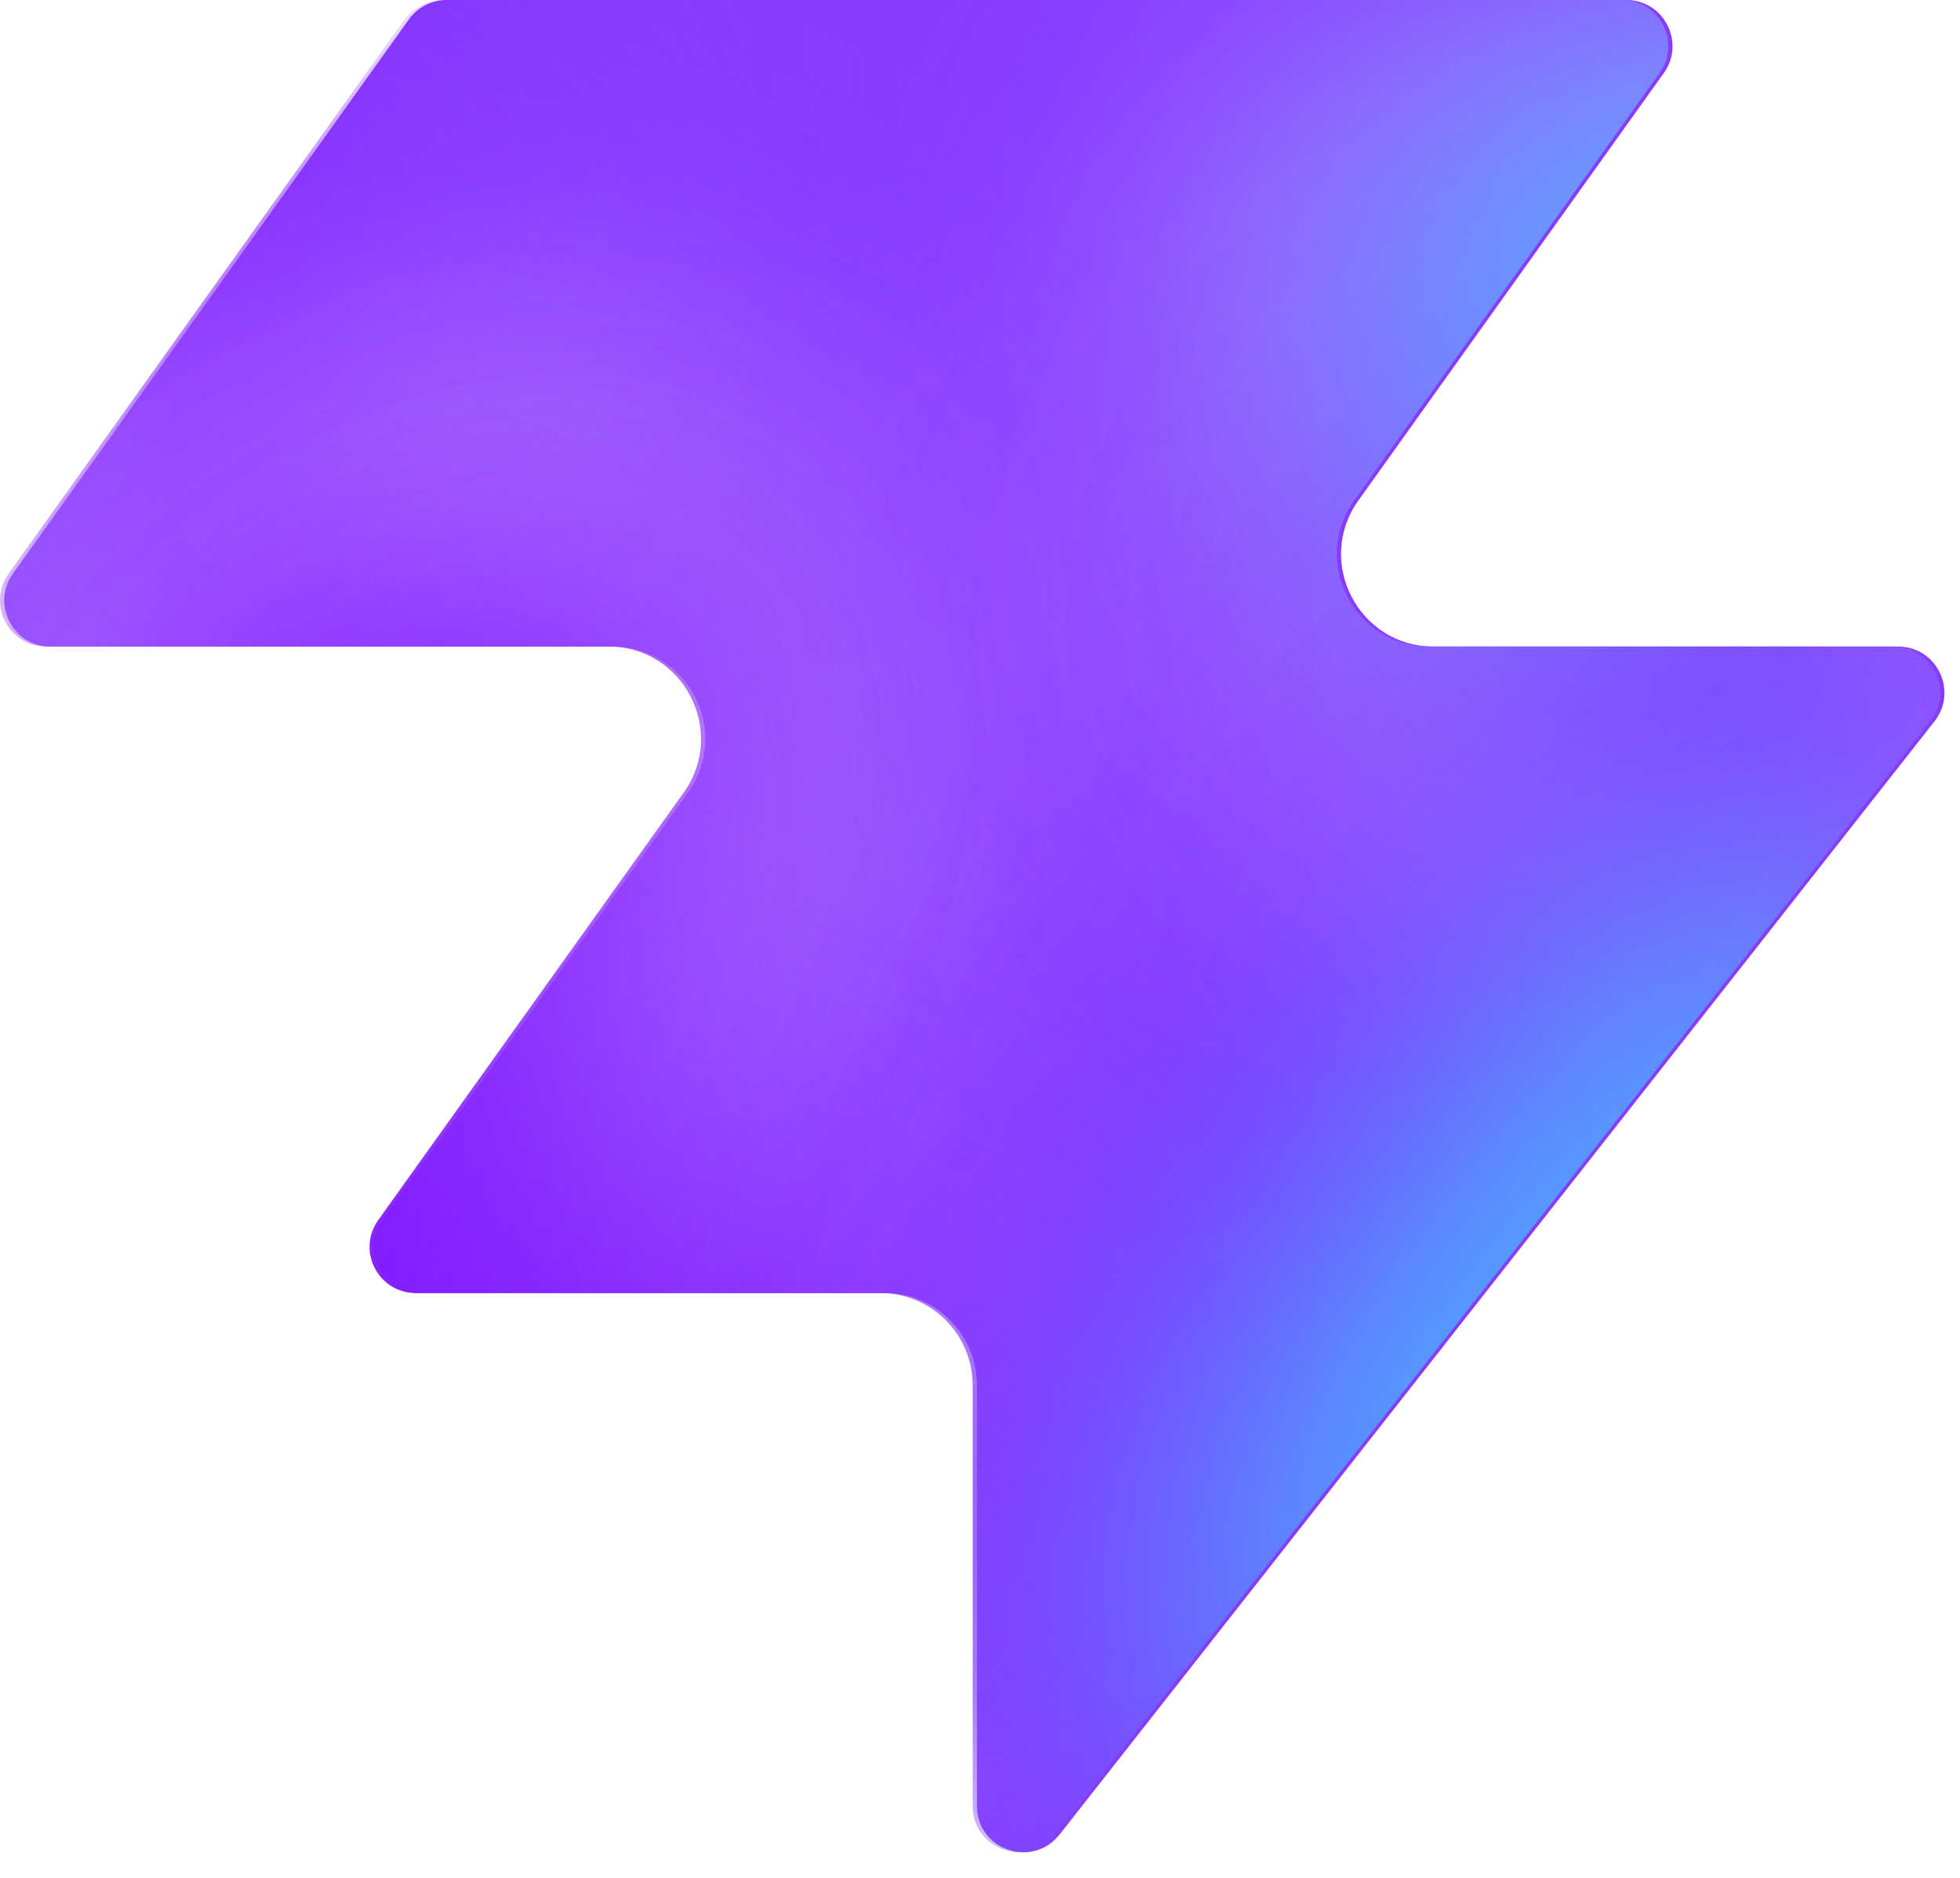
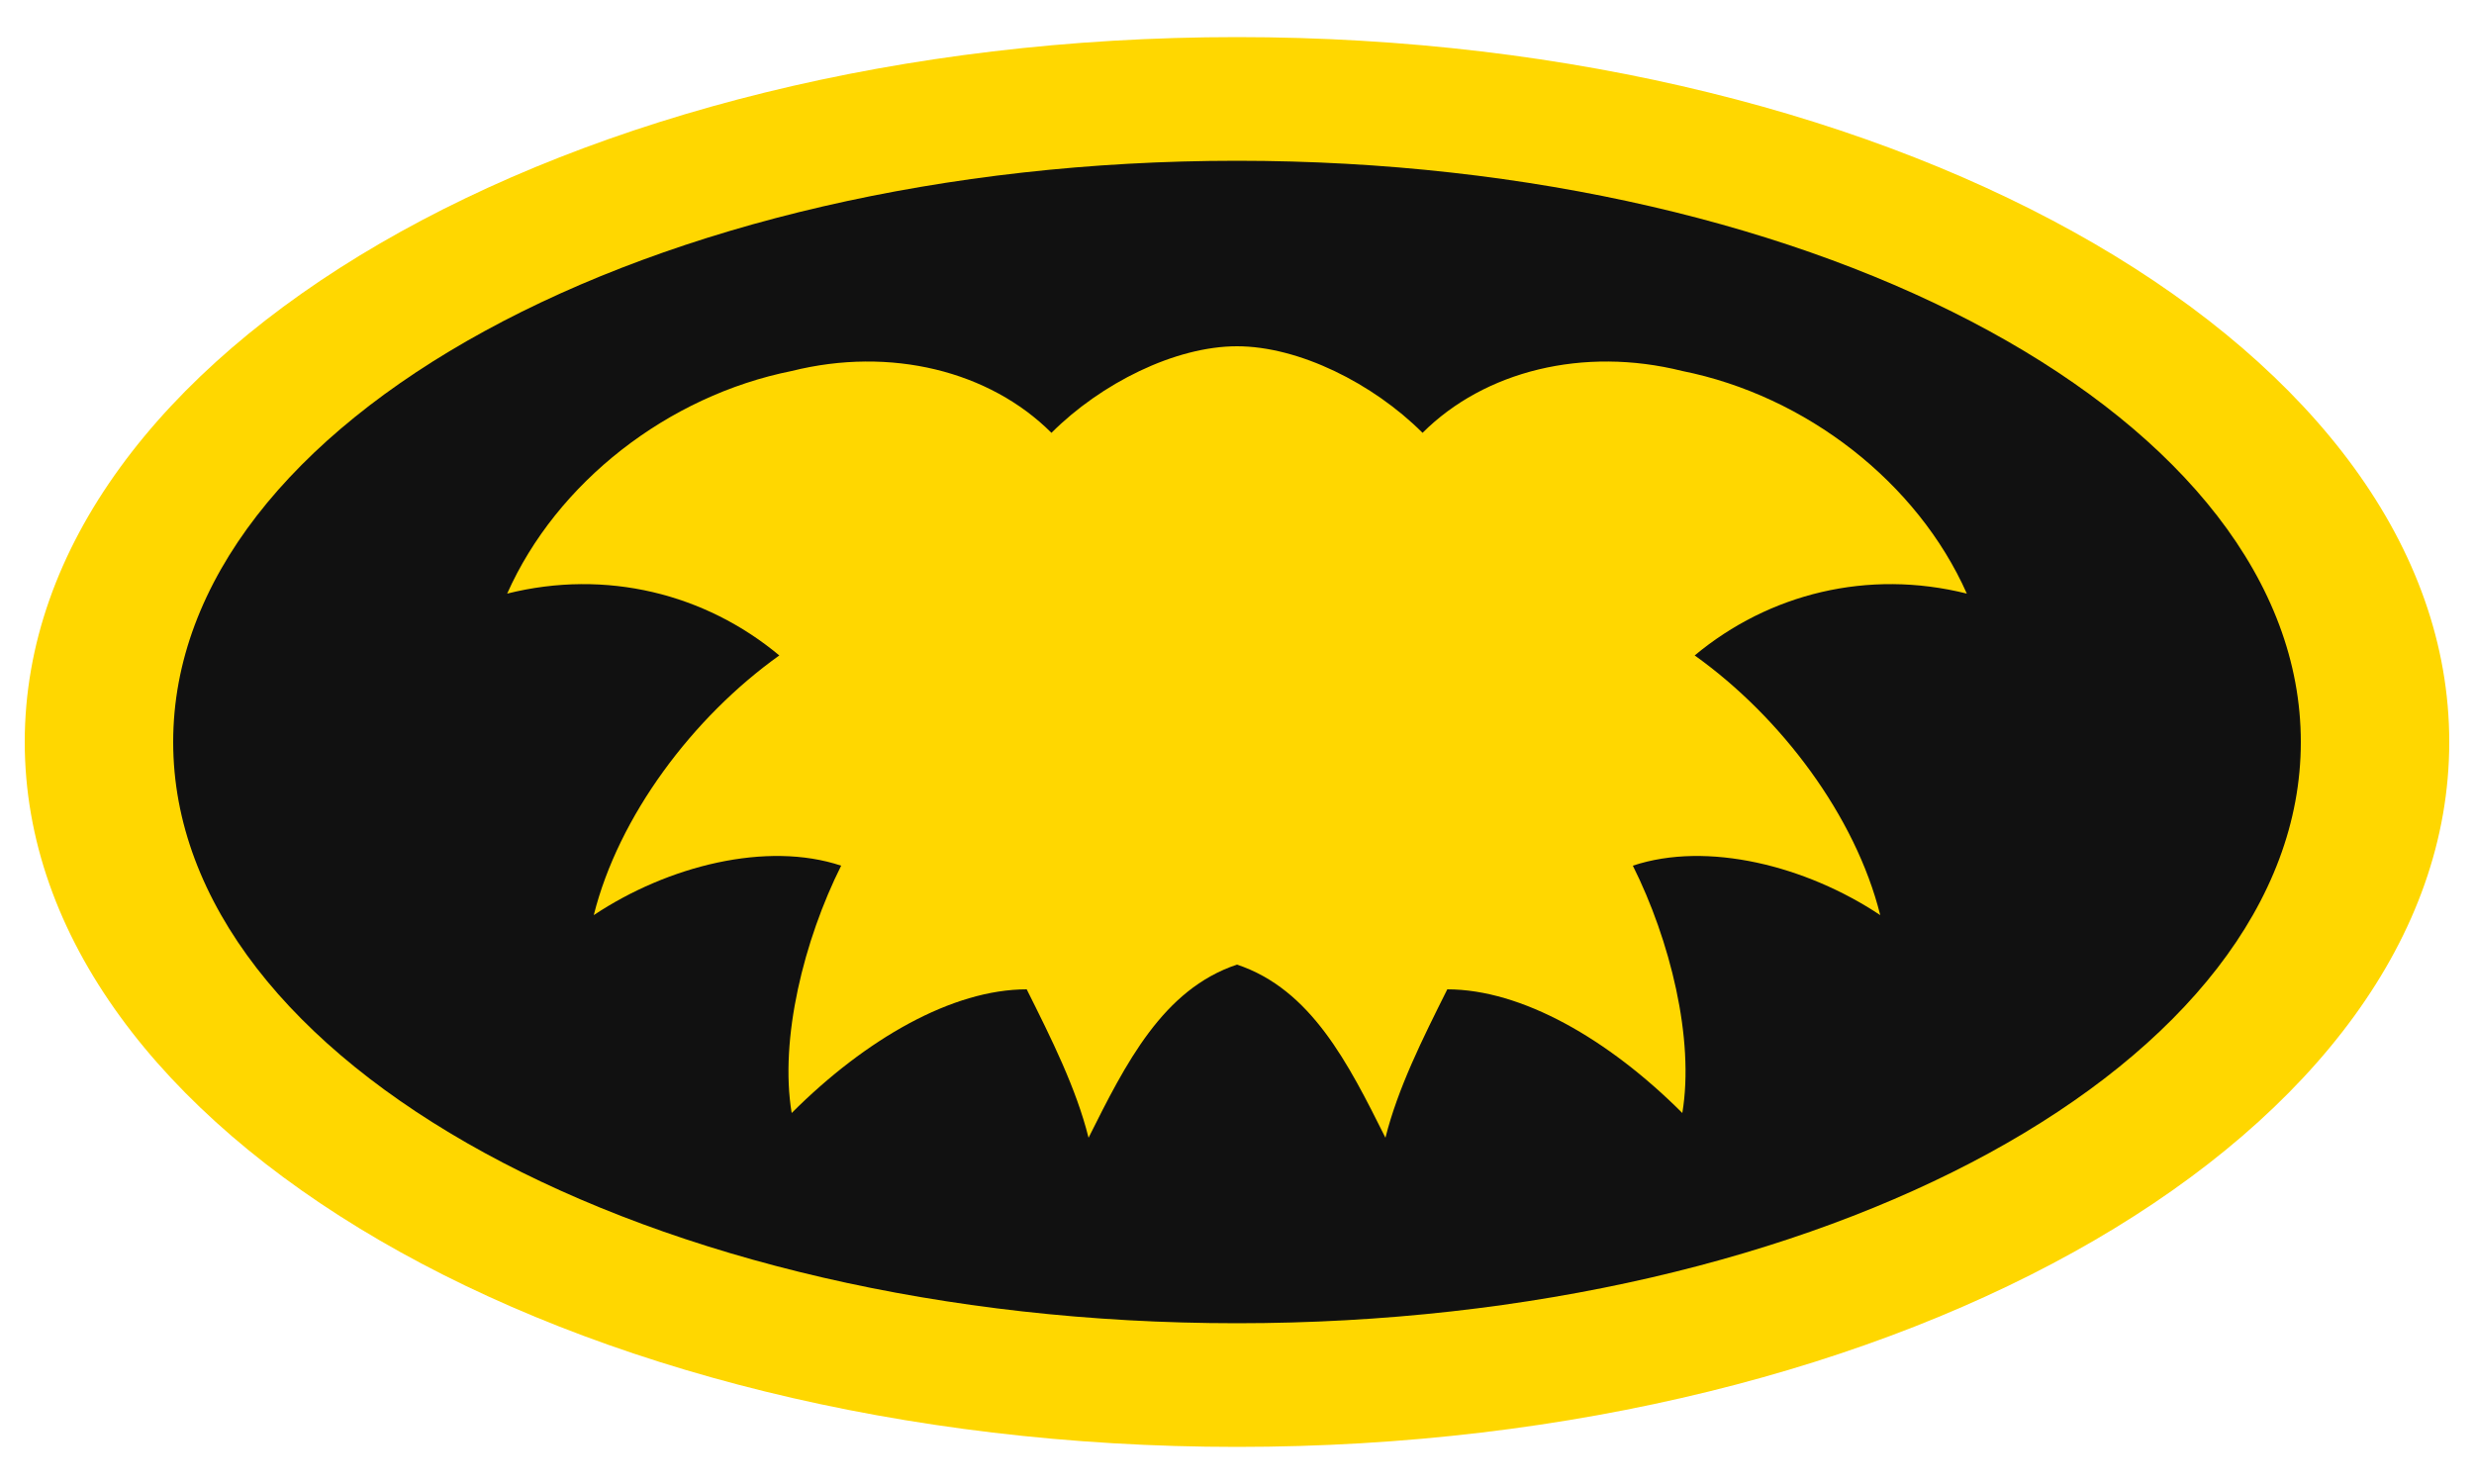
- <svg xmlns="http://www.w3.org/2000/svg" width="48" height="46" fill="none" viewBox="0 0 48 46">
-   <path fill="#863bff" d="M25.946 44.938c-.664.845-2.021.375-2.021-.698V33.937a2.26 2.26 0 0 0-2.262-2.262H10.287c-.92 0-1.456-1.04-.92-1.788l7.48-10.471c1.07-1.497 0-3.578-1.842-3.578H1.237c-.92 0-1.456-1.04-.92-1.788L10.013.474c.214-.297.556-.474.92-.474h28.894c.92 0 1.456 1.04.92 1.788l-7.48 10.471c-1.07 1.498 0 3.579 1.842 3.579h11.377c.943 0 1.473 1.088.89 1.83L25.947 44.94z" style="fill:#863bff;fill:color(display-p3 .525 .23 1);fill-opacity:1" />
-   <mask id="a" width="48" height="46" x="0" y="0" maskUnits="userSpaceOnUse" style="mask-type:alpha">
-     <path fill="#000" d="M25.842 44.938c-.664.844-2.021.375-2.021-.698V33.937a2.26 2.26 0 0 0-2.262-2.262H10.183c-.92 0-1.456-1.04-.92-1.788l7.48-10.471c1.07-1.498 0-3.579-1.842-3.579H1.133c-.92 0-1.456-1.04-.92-1.787L9.91.473c.214-.297.556-.474.92-.474h28.894c.92 0 1.456 1.04.92 1.788l-7.48 10.471c-1.07 1.498 0 3.578 1.842 3.578h11.377c.943 0 1.473 1.088.89 1.832L25.843 44.94z" style="fill:#000;fill-opacity:1" />
-   </mask>
-   <g mask="url(#a)">
-     <g filter="url(#b)">
-       <ellipse cx="5.508" cy="14.704" fill="#ede6ff" rx="5.508" ry="14.704" style="fill:#ede6ff;fill:color(display-p3 .927 .903 1);fill-opacity:1" transform="matrix(.00324 1 1 -.00324 -4.47 31.516)" />
-     </g>
-     <g filter="url(#c)">
-       <ellipse cx="10.399" cy="29.851" fill="#ede6ff" rx="10.399" ry="29.851" style="fill:#ede6ff;fill:color(display-p3 .927 .903 1);fill-opacity:1" transform="matrix(.00324 1 1 -.00324 -39.328 7.883)" />
-     </g>
-     <g filter="url(#d)">
-       <ellipse cx="5.508" cy="30.487" fill="#7e14ff" rx="5.508" ry="30.487" style="fill:#7e14ff;fill:color(display-p3 .492 .077 1);fill-opacity:1" transform="rotate(89.814 -25.913 -14.639)scale(1 -1)" />
-     </g>
-     <g filter="url(#e)">
-       <ellipse cx="5.508" cy="30.599" fill="#7e14ff" rx="5.508" ry="30.599" style="fill:#7e14ff;fill:color(display-p3 .492 .077 1);fill-opacity:1" transform="rotate(89.814 -32.644 -3.334)scale(1 -1)" />
-     </g>
-     <g filter="url(#f)">
-       <ellipse cx="5.508" cy="30.599" fill="#7e14ff" rx="5.508" ry="30.599" style="fill:#7e14ff;fill:color(display-p3 .492 .077 1);fill-opacity:1" transform="matrix(.00324 1 1 -.00324 -34.34 30.47)" />
-     </g>
-     <g filter="url(#g)">
-       <ellipse cx="14.072" cy="22.078" fill="#ede6ff" rx="14.072" ry="22.078" style="fill:#ede6ff;fill:color(display-p3 .927 .903 1);fill-opacity:1" transform="rotate(93.35 24.506 48.493)scale(-1 1)" />
-     </g>
-     <g filter="url(#h)">
-       <ellipse cx="3.47" cy="21.501" fill="#7e14ff" rx="3.47" ry="21.501" style="fill:#7e14ff;fill:color(display-p3 .492 .077 1);fill-opacity:1" transform="rotate(89.009 28.708 47.59)scale(-1 1)" />
-     </g>
-     <g filter="url(#i)">
-       <ellipse cx="3.47" cy="21.501" fill="#7e14ff" rx="3.47" ry="21.501" style="fill:#7e14ff;fill:color(display-p3 .492 .077 1);fill-opacity:1" transform="rotate(89.009 28.708 47.59)scale(-1 1)" />
-     </g>
-     <g filter="url(#j)">
-       <ellipse cx=".387" cy="8.972" fill="#7e14ff" rx="4.407" ry="29.108" style="fill:#7e14ff;fill:color(display-p3 .492 .077 1);fill-opacity:1" transform="rotate(39.51 .387 8.972)" />
-     </g>
-     <g filter="url(#k)">
-       <ellipse cx="47.523" cy="-6.092" fill="#7e14ff" rx="4.407" ry="29.108" style="fill:#7e14ff;fill:color(display-p3 .492 .077 1);fill-opacity:1" transform="rotate(37.892 47.523 -6.092)" />
-     </g>
-     <g filter="url(#l)">
-       <ellipse cx="41.412" cy="6.333" fill="#47bfff" rx="5.971" ry="9.665" style="fill:#47bfff;fill:color(display-p3 .28 .748 1);fill-opacity:1" transform="rotate(37.892 41.412 6.333)" />
-     </g>
-     <g filter="url(#m)">
-       <ellipse cx="-1.879" cy="38.332" fill="#7e14ff" rx="4.407" ry="29.108" style="fill:#7e14ff;fill:color(display-p3 .492 .077 1);fill-opacity:1" transform="rotate(37.892 -1.88 38.332)" />
-     </g>
-     <g filter="url(#n)">
-       <ellipse cx="-1.879" cy="38.332" fill="#7e14ff" rx="4.407" ry="29.108" style="fill:#7e14ff;fill:color(display-p3 .492 .077 1);fill-opacity:1" transform="rotate(37.892 -1.88 38.332)" />
-     </g>
-     <g filter="url(#o)">
-       <ellipse cx="35.651" cy="29.907" fill="#7e14ff" rx="4.407" ry="29.108" style="fill:#7e14ff;fill:color(display-p3 .492 .077 1);fill-opacity:1" transform="rotate(37.892 35.651 29.907)" />
-     </g>
-     <g filter="url(#p)">
-       <ellipse cx="38.418" cy="32.4" fill="#47bfff" rx="5.971" ry="15.297" style="fill:#47bfff;fill:color(display-p3 .28 .748 1);fill-opacity:1" transform="rotate(37.892 38.418 32.4)" />
-     </g>
-   </g>
-   <defs>
-     <filter id="b" width="60.045" height="41.654" x="-19.77" y="16.149" color-interpolation-filters="sRGB" filterUnits="userSpaceOnUse">
-       <feFlood flood-opacity="0" result="BackgroundImageFix" />
-       <feBlend in="SourceGraphic" in2="BackgroundImageFix" result="shape" />
-       <feGaussianBlur result="effect1_foregroundBlur_2002_17158" stdDeviation="7.659" />
-     </filter>
-     <filter id="c" width="90.34" height="51.437" x="-54.613" y="-7.533" color-interpolation-filters="sRGB" filterUnits="userSpaceOnUse">
-       <feFlood flood-opacity="0" result="BackgroundImageFix" />
-       <feBlend in="SourceGraphic" in2="BackgroundImageFix" result="shape" />
-       <feGaussianBlur result="effect1_foregroundBlur_2002_17158" stdDeviation="7.659" />
-     </filter>
-     <filter id="d" width="79.355" height="29.4" x="-49.64" y="2.03" color-interpolation-filters="sRGB" filterUnits="userSpaceOnUse">
-       <feFlood flood-opacity="0" result="BackgroundImageFix" />
-       <feBlend in="SourceGraphic" in2="BackgroundImageFix" result="shape" />
-       <feGaussianBlur result="effect1_foregroundBlur_2002_17158" stdDeviation="4.596" />
-     </filter>
-     <filter id="e" width="79.579" height="29.4" x="-45.045" y="20.029" color-interpolation-filters="sRGB" filterUnits="userSpaceOnUse">
-       <feFlood flood-opacity="0" result="BackgroundImageFix" />
-       <feBlend in="SourceGraphic" in2="BackgroundImageFix" result="shape" />
-       <feGaussianBlur result="effect1_foregroundBlur_2002_17158" stdDeviation="4.596" />
-     </filter>
-     <filter id="f" width="79.579" height="29.4" x="-43.513" y="21.178" color-interpolation-filters="sRGB" filterUnits="userSpaceOnUse">
-       <feFlood flood-opacity="0" result="BackgroundImageFix" />
-       <feBlend in="SourceGraphic" in2="BackgroundImageFix" result="shape" />
-       <feGaussianBlur result="effect1_foregroundBlur_2002_17158" stdDeviation="4.596" />
-     </filter>
-     <filter id="g" width="74.749" height="58.852" x="15.756" y="-17.901" color-interpolation-filters="sRGB" filterUnits="userSpaceOnUse">
-       <feFlood flood-opacity="0" result="BackgroundImageFix" />
-       <feBlend in="SourceGraphic" in2="BackgroundImageFix" result="shape" />
-       <feGaussianBlur result="effect1_foregroundBlur_2002_17158" stdDeviation="7.659" />
-     </filter>
-     <filter id="h" width="61.377" height="25.362" x="23.548" y="2.284" color-interpolation-filters="sRGB" filterUnits="userSpaceOnUse">
-       <feFlood flood-opacity="0" result="BackgroundImageFix" />
-       <feBlend in="SourceGraphic" in2="BackgroundImageFix" result="shape" />
-       <feGaussianBlur result="effect1_foregroundBlur_2002_17158" stdDeviation="4.596" />
-     </filter>
-     <filter id="i" width="61.377" height="25.362" x="23.548" y="2.284" color-interpolation-filters="sRGB" filterUnits="userSpaceOnUse">
-       <feFlood flood-opacity="0" result="BackgroundImageFix" />
-       <feBlend in="SourceGraphic" in2="BackgroundImageFix" result="shape" />
-       <feGaussianBlur result="effect1_foregroundBlur_2002_17158" stdDeviation="4.596" />
-     </filter>
-     <filter id="j" width="56.045" height="63.649" x="-27.636" y="-22.853" color-interpolation-filters="sRGB" filterUnits="userSpaceOnUse">
-       <feFlood flood-opacity="0" result="BackgroundImageFix" />
-       <feBlend in="SourceGraphic" in2="BackgroundImageFix" result="shape" />
-       <feGaussianBlur result="effect1_foregroundBlur_2002_17158" stdDeviation="4.596" />
-     </filter>
-     <filter id="k" width="54.814" height="64.646" x="20.116" y="-38.415" color-interpolation-filters="sRGB" filterUnits="userSpaceOnUse">
-       <feFlood flood-opacity="0" result="BackgroundImageFix" />
-       <feBlend in="SourceGraphic" in2="BackgroundImageFix" result="shape" />
-       <feGaussianBlur result="effect1_foregroundBlur_2002_17158" stdDeviation="4.596" />
-     </filter>
-     <filter id="l" width="33.541" height="35.313" x="24.641" y="-11.323" color-interpolation-filters="sRGB" filterUnits="userSpaceOnUse">
-       <feFlood flood-opacity="0" result="BackgroundImageFix" />
-       <feBlend in="SourceGraphic" in2="BackgroundImageFix" result="shape" />
-       <feGaussianBlur result="effect1_foregroundBlur_2002_17158" stdDeviation="4.596" />
-     </filter>
-     <filter id="m" width="54.814" height="64.646" x="-29.286" y="6.009" color-interpolation-filters="sRGB" filterUnits="userSpaceOnUse">
-       <feFlood flood-opacity="0" result="BackgroundImageFix" />
-       <feBlend in="SourceGraphic" in2="BackgroundImageFix" result="shape" />
-       <feGaussianBlur result="effect1_foregroundBlur_2002_17158" stdDeviation="4.596" />
-     </filter>
-     <filter id="n" width="54.814" height="64.646" x="-29.286" y="6.009" color-interpolation-filters="sRGB" filterUnits="userSpaceOnUse">
-       <feFlood flood-opacity="0" result="BackgroundImageFix" />
-       <feBlend in="SourceGraphic" in2="BackgroundImageFix" result="shape" />
-       <feGaussianBlur result="effect1_foregroundBlur_2002_17158" stdDeviation="4.596" />
-     </filter>
-     <filter id="o" width="54.814" height="64.646" x="8.244" y="-2.416" color-interpolation-filters="sRGB" filterUnits="userSpaceOnUse">
-       <feFlood flood-opacity="0" result="BackgroundImageFix" />
-       <feBlend in="SourceGraphic" in2="BackgroundImageFix" result="shape" />
-       <feGaussianBlur result="effect1_foregroundBlur_2002_17158" stdDeviation="4.596" />
-     </filter>
-     <filter id="p" width="39.409" height="43.623" x="18.713" y="10.588" color-interpolation-filters="sRGB" filterUnits="userSpaceOnUse">
-       <feFlood flood-opacity="0" result="BackgroundImageFix" />
-       <feBlend in="SourceGraphic" in2="BackgroundImageFix" result="shape" />
-       <feGaussianBlur result="effect1_foregroundBlur_2002_17158" stdDeviation="4.596" />
-     </filter>
-   </defs>
+ <svg xmlns="http://www.w3.org/2000/svg" viewBox="0 0 200 120">
+   <ellipse cx="100" cy="60" rx="98" ry="57" fill="#FFD700" />
+   <ellipse cx="100" cy="60" rx="86" ry="47" fill="#111111" />
+   <path d="     M100 28     C95 28 89 31 85 35     C80 30 72 28 64 30     C54 32 45 39 41 48     C49 46 57 48 63 53     C56 58 50 66 48 74     C54 70 62 68 68 70     C65 76 63 84 64 90     C70 84 77 80 83 80     C85 84 87 88 88 92     C91 86 94 80 100 78     C106 80 109 86 112 92     C113 88 115 84 117 80     C123 80 130 84 136 90     C137 84 135 76 132 70     C138 68 146 70 152 74     C150 66 144 58 137 53     C143 48 151 46 159 48     C155 39 146 32 136 30     C128 28 120 30 115 35     C111 31 105 28 100 28Z   " fill="#FFD700" />
</svg>
